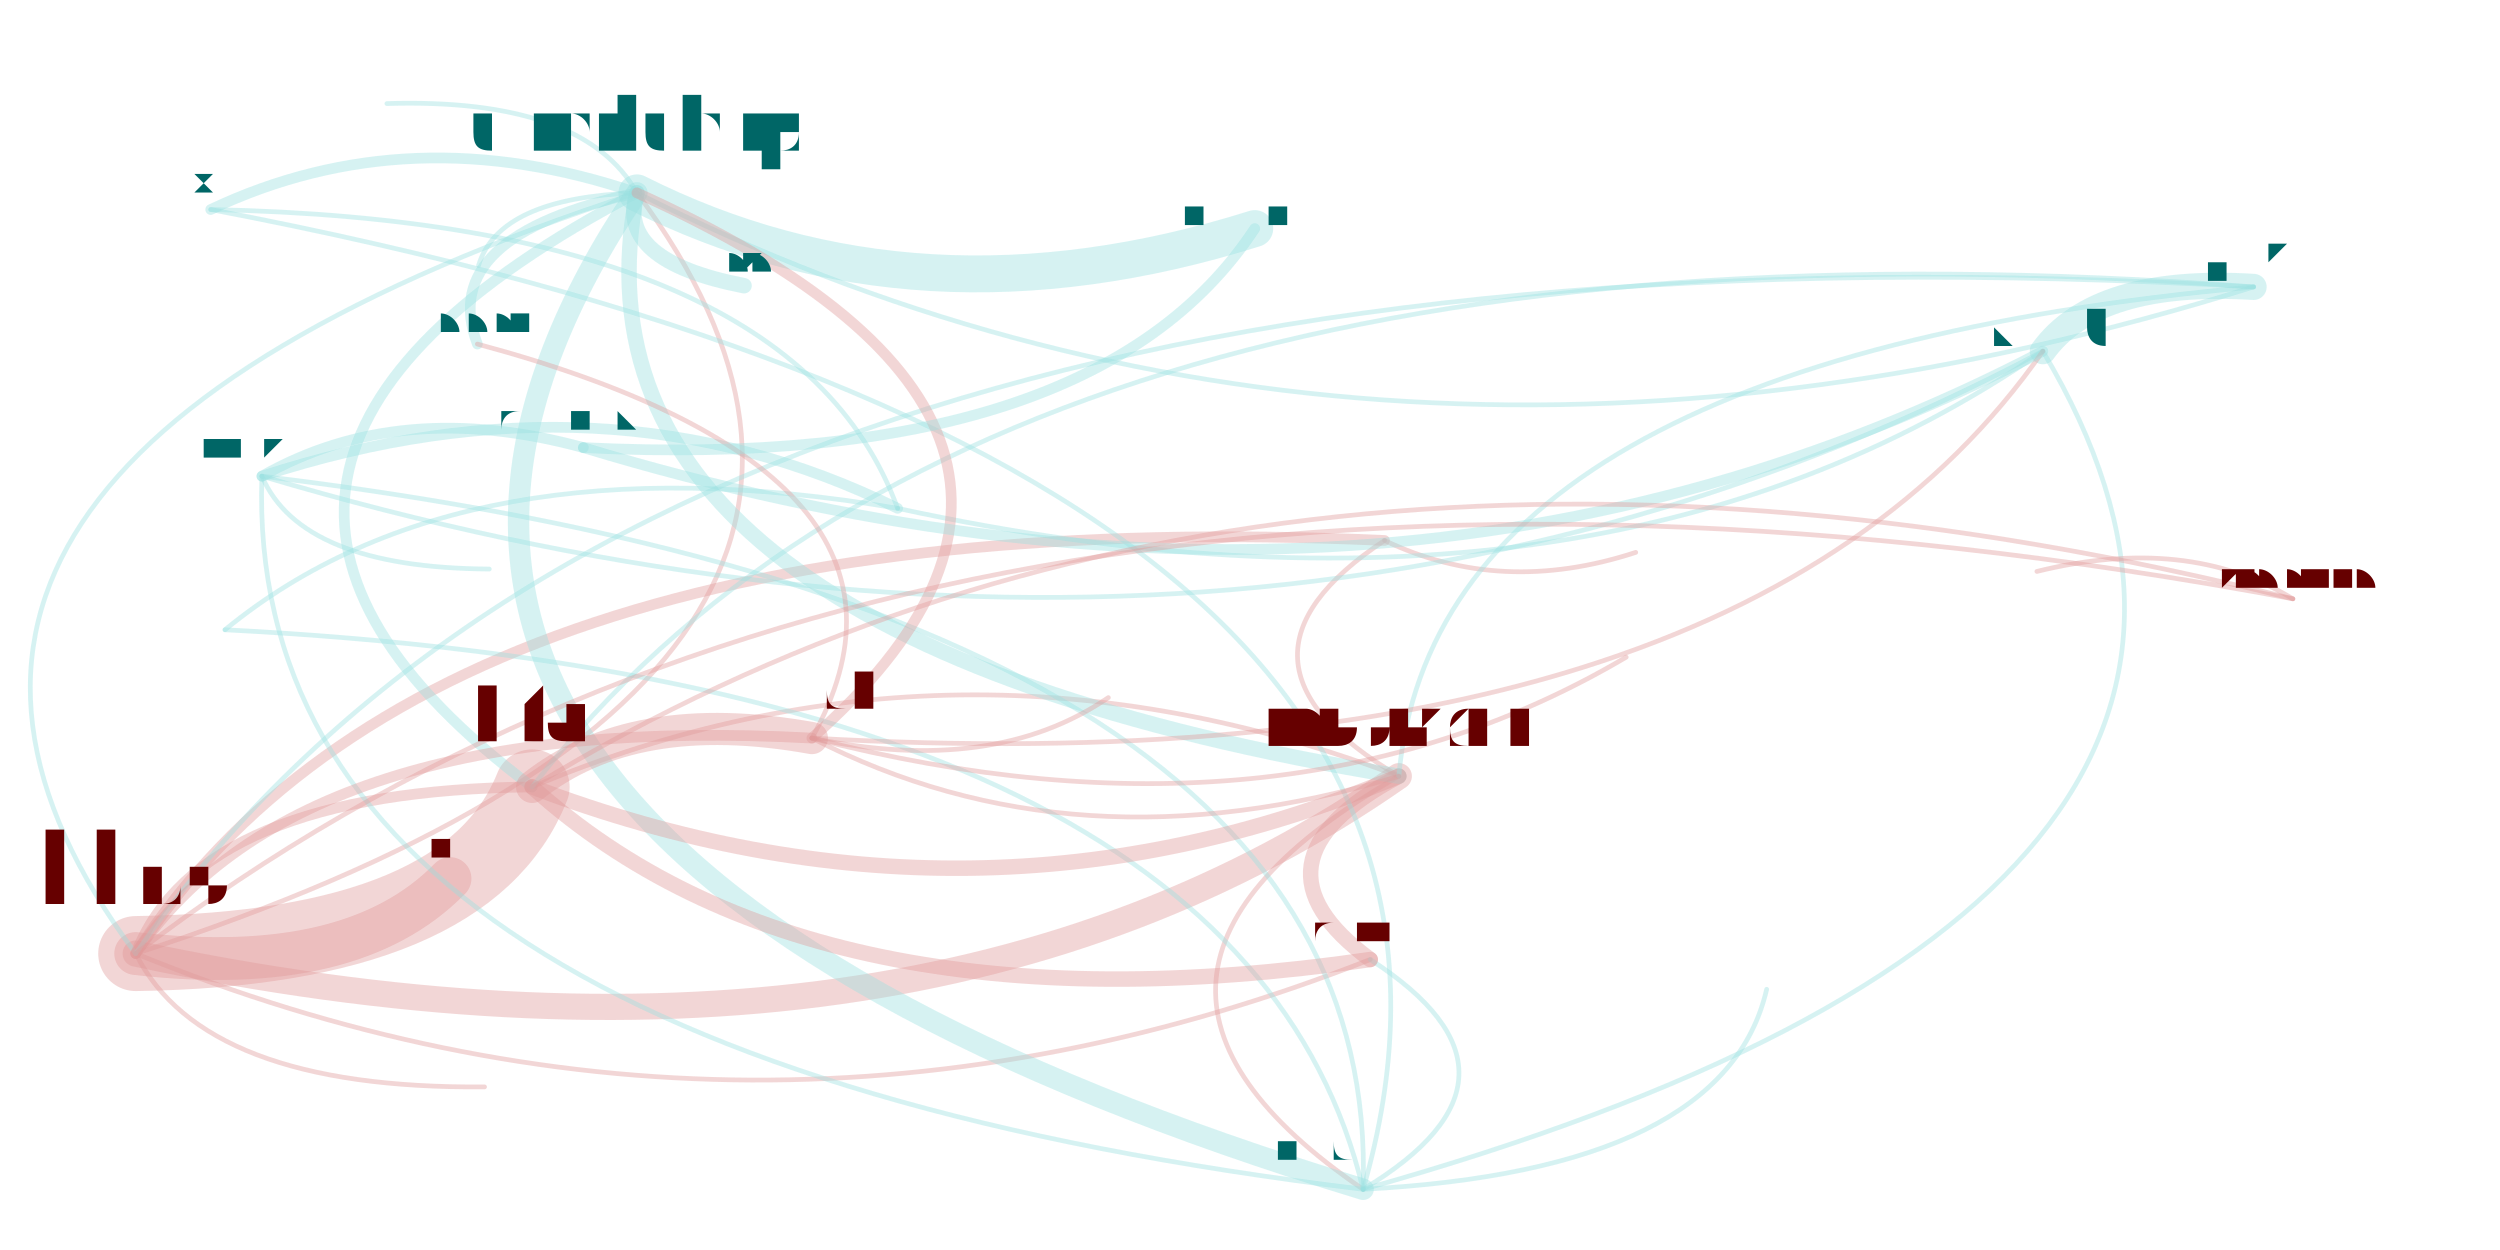
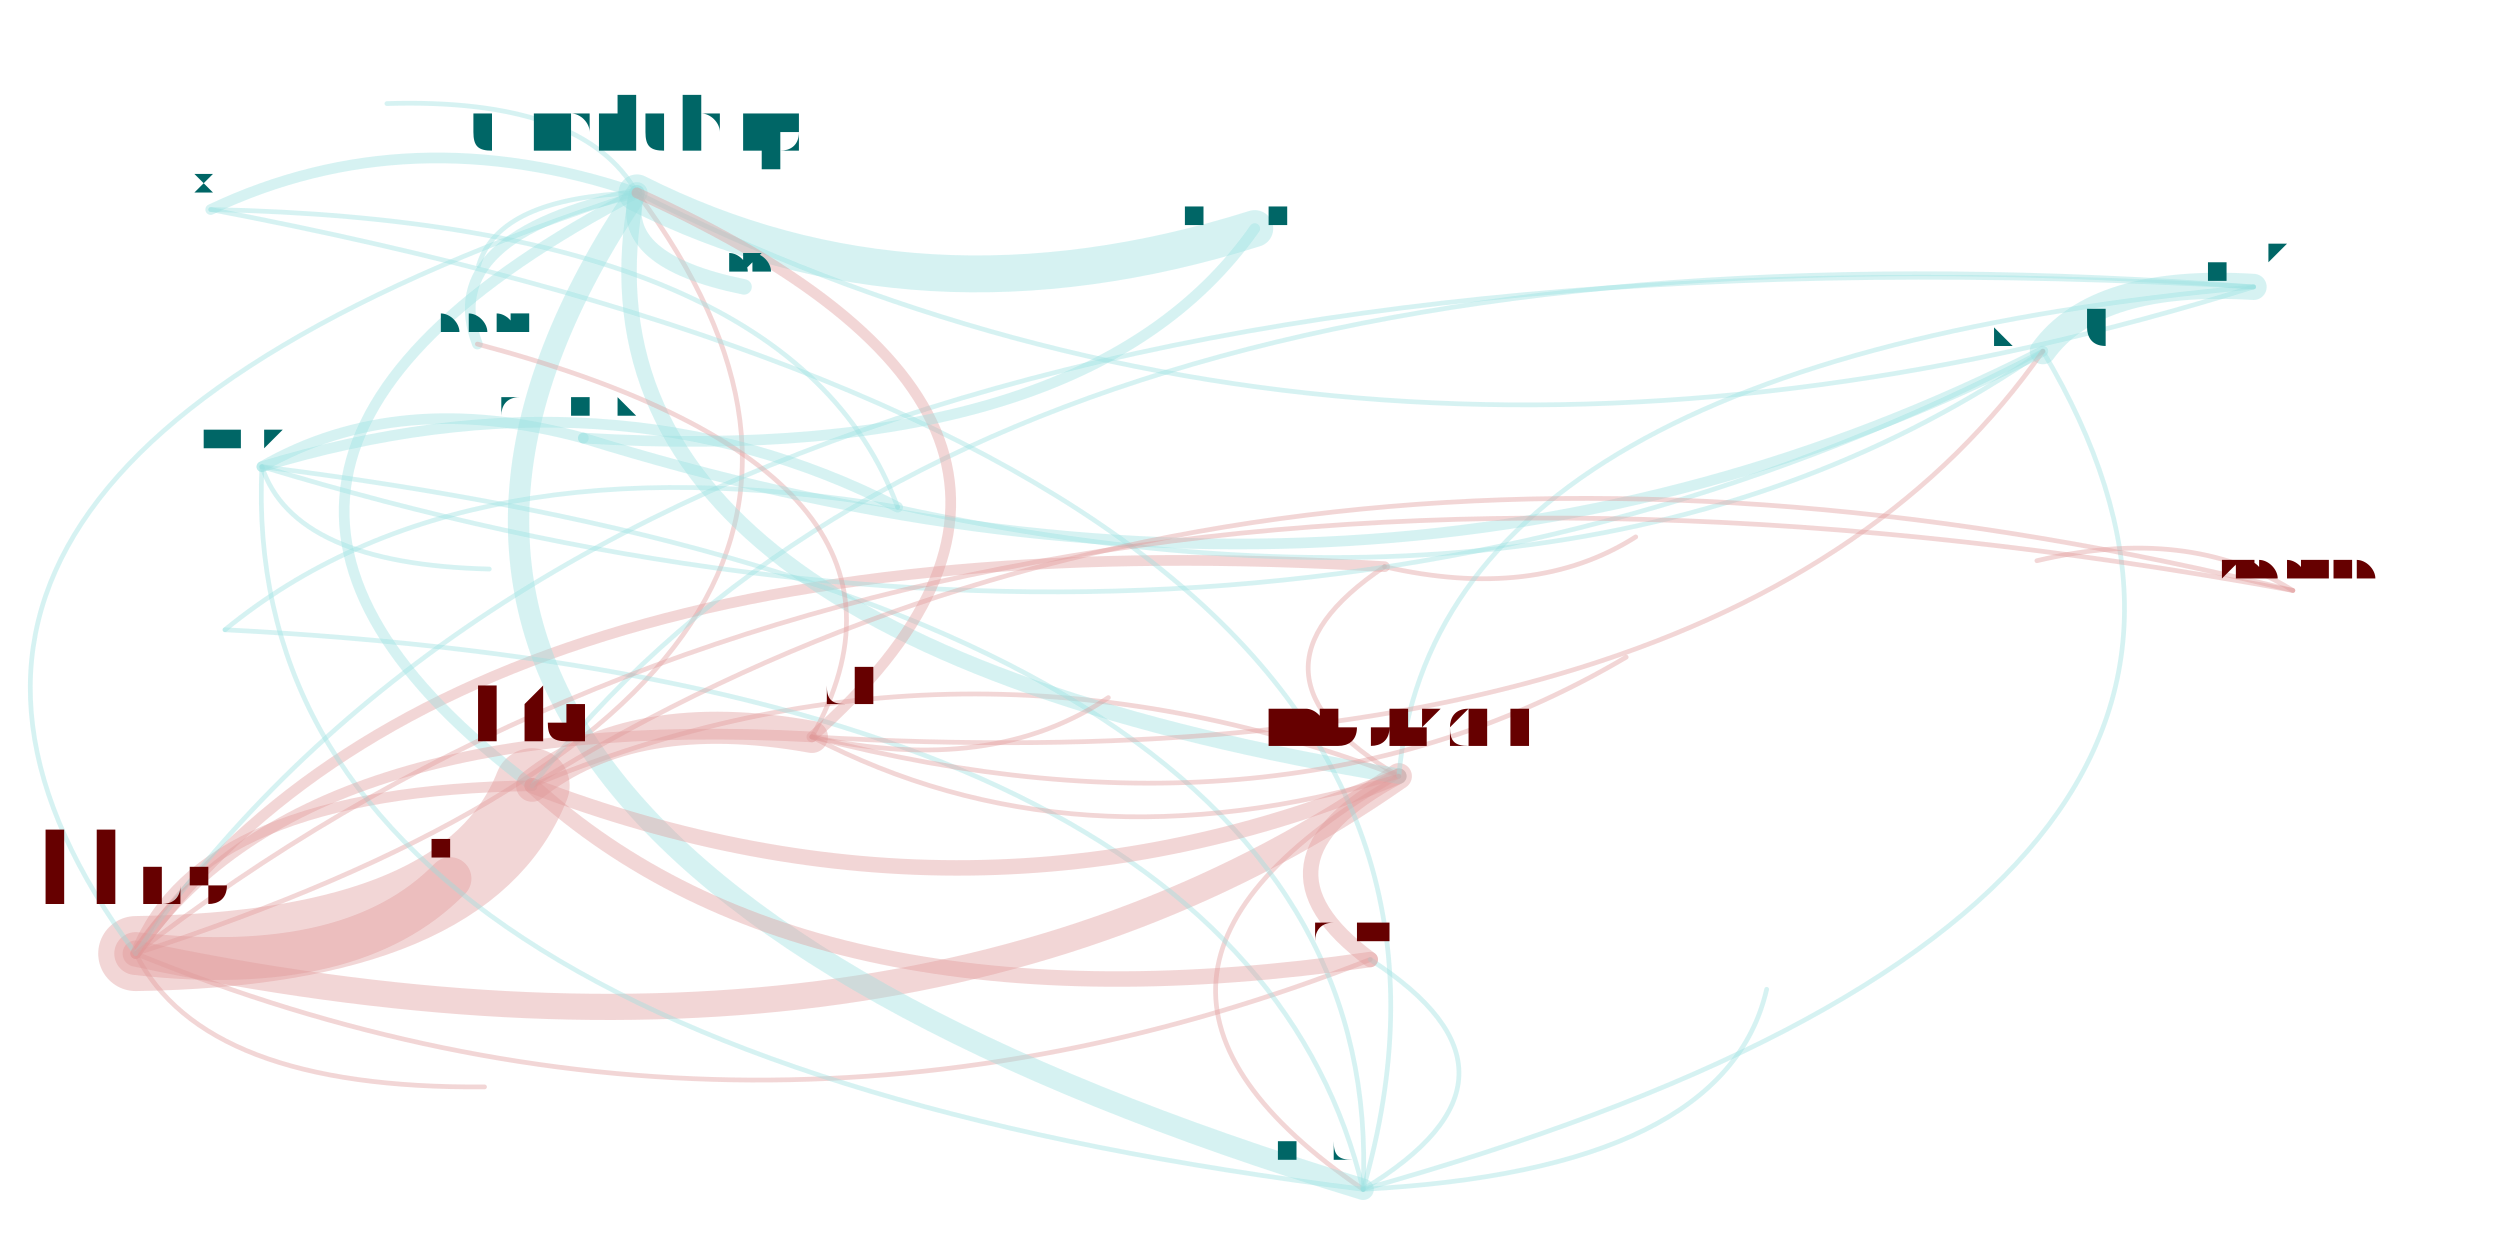
<svg xmlns="http://www.w3.org/2000/svg" width="4000" height="2000" viewBox="-0.025 -0.025 2.05 1.05">
  <style>
    path {
      fill: none;
      stroke-linecap: round;
      stroke-opacity: 0.4;
    }

    text {
      text-anchor: middle;
      alignment-baseline: hanging;
    }
  </style>
  <g opacity="0.4">
-     <path d="M1.113 0.429 Q0.311 0.393 0.064 0.776" stroke="hsl(0.0,100%,35%)" stroke-width="0.009" />
-     <path d="M1.113 0.429 Q0.961 0.530 1.125 0.627" stroke="hsl(0.0,100%,35%)" stroke-width="0.004" />
-     <path d="M1.113 0.429 Q1.211 0.476 1.324 0.439" stroke="hsl(0.0,100%,35%)" stroke-width="0.004" />
-     <path d="M0.064 0.776 Q0.343 0.772 0.397 0.636" stroke="hsl(0.0,100%,35%)" stroke-width="0.063" />
+     <path d="M1.113 0.451 Q0.329 0.404 0.064 0.776" stroke="hsl(0.0,100%,35%)" stroke-width="0.009" />
+     <path d="M1.113 0.451 Q0.979 0.541 1.125 0.627" stroke="hsl(0.0,100%,35%)" stroke-width="0.004" />
+     <path d="M1.113 0.451 Q1.239 0.480 1.324 0.426" stroke="hsl(0.0,100%,35%)" stroke-width="0.004" />
+     <path d="M0.064 0.776 Q0.343 0.772 0.397 0.635" stroke="hsl(0.0,100%,35%)" stroke-width="0.063" />
    <path d="M0.064 0.776 Q0.246 0.797 0.328 0.713" stroke="hsl(0.0,100%,35%)" stroke-width="0.036" />
    <path d="M0.064 0.776 Q0.714 0.914 1.125 0.627" stroke="hsl(0.0,100%,35%)" stroke-width="0.022" />
    <path d="M0.064 0.776 Q0.579 0.986 1.101 0.781" stroke="hsl(0.0,100%,35%)" stroke-width="0.004" />
    <path d="M0.064 0.776 Q0.786 0.541 0.485 0.137" stroke="hsl(0.0,100%,35%)" stroke-width="0.004" />
    <path d="M0.064 0.776 Q0.121 0.890 0.357 0.888" stroke="hsl(0.0,100%,35%)" stroke-width="0.004" />
    <path d="M1.125 0.627 Q0.990 0.699 1.101 0.781" stroke="hsl(0.0,100%,35%)" stroke-width="0.013" />
-     <path d="M1.125 0.627 Q0.754 0.486 0.397 0.636" stroke="hsl(0.0,100%,35%)" stroke-width="0.004" />
+     <path d="M1.125 0.627 Q0.755 0.485 0.397 0.635" stroke="hsl(0.0,100%,35%)" stroke-width="0.004" />
    <path d="M1.125 0.627 Q0.833 0.795 1.095 0.974" stroke="hsl(0.0,100%,35%)" stroke-width="0.004" />
    <path d="M0.485 0.137 Q0.369 0.141 0.352 0.198" stroke="hsl(180.0,100%,35%)" stroke-width="0.004" />
    <path d="M0.485 0.137 Q0.120 0.677 1.095 0.974" stroke="hsl(180.0,100%,35%)" stroke-width="0.018" />
    <path d="M0.485 0.137 Q0.721 0.256 1.004 0.167" stroke="hsl(180.0,100%,35%)" stroke-width="0.031" />
    <path d="M0.485 0.137 Q0.413 0.510 1.125 0.627" stroke="hsl(180.0,100%,35%)" stroke-width="0.013" />
    <path d="M0.485 0.137 Q0.440 0.057 0.275 0.062" stroke="hsl(180.0,100%,35%)" stroke-width="0.004" />
-     <path d="M0.485 0.137 Q0.042 0.369 0.397 0.636" stroke="hsl(180.0,100%,35%)" stroke-width="0.009" />
+     <path d="M0.485 0.137 Q0.042 0.368 0.397 0.635" stroke="hsl(180.0,100%,35%)" stroke-width="0.009" />
    <path d="M0.485 0.137 Q-0.237 0.372 0.064 0.776" stroke="hsl(180.0,100%,35%)" stroke-width="0.004" />
    <path d="M0.485 0.137 Q0.294 0.072 0.127 0.151" stroke="hsl(180.0,100%,35%)" stroke-width="0.009" />
-     <path d="M0.485 0.137 Q0.467 0.194 0.575 0.215" stroke="hsl(180.0,100%,35%)" stroke-width="0.013" />
+     <path d="M0.485 0.137 Q0.467 0.194 0.575 0.216" stroke="hsl(180.0,100%,35%)" stroke-width="0.013" />
    <path d="M0.485 0.137 Q0.316 0.173 0.351 0.264" stroke="hsl(180.0,100%,35%)" stroke-width="0.009" />
    <path d="M0.485 0.137 Q1.101 0.448 1.843 0.216" stroke="hsl(180.0,100%,35%)" stroke-width="0.004" />
    <path d="M1.095 0.974 Q0.993 0.548 0.139 0.504" stroke="hsl(180.0,100%,35%)" stroke-width="0.004" />
    <path d="M1.095 0.974 Q1.270 0.369 0.127 0.151" stroke="hsl(180.0,100%,35%)" stroke-width="0.004" />
-     <path d="M1.095 0.974 Q1.112 0.489 0.170 0.375" stroke="hsl(180.0,100%,35%)" stroke-width="0.004" />
+     <path d="M1.095 0.974 Q1.118 0.486 0.170 0.367" stroke="hsl(180.0,100%,35%)" stroke-width="0.004" />
    <path d="M1.095 0.974 Q1.944 0.736 1.666 0.270" stroke="hsl(180.0,100%,35%)" stroke-width="0.004" />
    <path d="M1.095 0.974 Q1.399 0.958 1.434 0.806" stroke="hsl(180.0,100%,35%)" stroke-width="0.004" />
    <path d="M1.095 0.974 Q1.253 0.879 1.101 0.781" stroke="hsl(180.0,100%,35%)" stroke-width="0.004" />
-     <path d="M0.397 0.636 Q0.118 0.639 0.064 0.776" stroke="hsl(0.0,100%,35%)" stroke-width="0.009" />
-     <path d="M0.397 0.636 Q0.768 0.777 1.125 0.627" stroke="hsl(0.0,100%,35%)" stroke-width="0.013" />
-     <path d="M0.397 0.636 Q0.633 0.849 1.101 0.781" stroke="hsl(0.0,100%,35%)" stroke-width="0.013" />
-     <path d="M1.843 0.216 Q0.784 0.137 0.397 0.636" stroke="hsl(180.0,100%,35%)" stroke-width="0.004" />
+     <path d="M0.397 0.635 Q0.118 0.639 0.064 0.776" stroke="hsl(0.0,100%,35%)" stroke-width="0.009" />
+     <path d="M0.397 0.635 Q0.768 0.777 1.125 0.627" stroke="hsl(0.0,100%,35%)" stroke-width="0.013" />
+     <path d="M0.397 0.635 Q0.632 0.849 1.101 0.781" stroke="hsl(0.0,100%,35%)" stroke-width="0.013" />
+     <path d="M1.843 0.216 Q0.785 0.136 0.397 0.635" stroke="hsl(180.0,100%,35%)" stroke-width="0.004" />
    <path d="M1.843 0.216 Q1.711 0.208 1.666 0.270" stroke="hsl(180.0,100%,35%)" stroke-width="0.022" />
    <path d="M1.843 0.216 Q0.506 0.140 0.064 0.776" stroke="hsl(180.0,100%,35%)" stroke-width="0.004" />
    <path d="M1.843 0.216 Q1.156 0.278 1.125 0.627" stroke="hsl(180.0,100%,35%)" stroke-width="0.004" />
-     <path d="M0.704 0.402 Q0.339 0.340 0.139 0.504" stroke="hsl(180.0,100%,35%)" stroke-width="0.004" />
-     <path d="M0.704 0.402 Q0.459 0.281 0.170 0.375" stroke="hsl(180.0,100%,35%)" stroke-width="0.009" />
-     <path d="M0.704 0.402 Q0.616 0.161 0.127 0.151" stroke="hsl(180.0,100%,35%)" stroke-width="0.004" />
-     <path d="M0.704 0.402 Q1.290 0.529 1.666 0.270" stroke="hsl(180.0,100%,35%)" stroke-width="0.004" />
-     <path d="M0.170 0.375 Q1.001 0.622 1.666 0.270" stroke="hsl(180.0,100%,35%)" stroke-width="0.004" />
-     <path d="M0.170 0.375 Q0.203 0.452 0.361 0.453" stroke="hsl(180.0,100%,35%)" stroke-width="0.004" />
-     <path d="M0.170 0.375 Q0.153 0.860 1.095 0.974" stroke="hsl(180.0,100%,35%)" stroke-width="0.004" />
-     <path d="M0.632 0.595 Q0.482 0.568 0.397 0.636" stroke="hsl(0.0,100%,35%)" stroke-width="0.027" />
-     <path d="M0.632 0.595 Q1.028 0.697 1.316 0.527" stroke="hsl(0.0,100%,35%)" stroke-width="0.004" />
-     <path d="M0.632 0.595 Q1.409 0.639 1.666 0.270" stroke="hsl(0.0,100%,35%)" stroke-width="0.004" />
-     <path d="M0.632 0.595 Q0.784 0.627 0.881 0.561" stroke="hsl(0.0,100%,35%)" stroke-width="0.004" />
-     <path d="M0.632 0.595 Q0.203 0.572 0.064 0.776" stroke="hsl(0.0,100%,35%)" stroke-width="0.009" />
-     <path d="M0.632 0.595 Q0.853 0.709 1.125 0.627" stroke="hsl(0.0,100%,35%)" stroke-width="0.004" />
-     <path d="M0.632 0.595 Q0.925 0.336 0.485 0.137" stroke="hsl(0.0,100%,35%)" stroke-width="0.009" />
-     <path d="M0.632 0.595 Q0.756 0.373 0.351 0.264" stroke="hsl(0.0,100%,35%)" stroke-width="0.004" />
-     <path d="M0.440 0.351 Q0.286 0.309 0.170 0.375" stroke="hsl(180.0,100%,35%)" stroke-width="0.009" />
-     <path d="M0.440 0.351 Q1.117 0.556 1.666 0.270" stroke="hsl(180.0,100%,35%)" stroke-width="0.009" />
-     <path d="M0.440 0.351 Q0.869 0.372 1.004 0.167" stroke="hsl(180.0,100%,35%)" stroke-width="0.009" />
-     <path d="M1.876 0.478 Q1.011 0.261 0.397 0.636" stroke="hsl(0.0,100%,35%)" stroke-width="0.004" />
-     <path d="M1.876 0.478 Q0.732 0.265 0.064 0.776" stroke="hsl(0.0,100%,35%)" stroke-width="0.004" />
-     <path d="M1.876 0.478 Q1.787 0.424 1.661 0.455" stroke="hsl(0.0,100%,35%)" stroke-width="0.004" />
+     <path d="M0.704 0.401 Q0.339 0.340 0.139 0.504" stroke="hsl(180.0,100%,35%)" stroke-width="0.004" />
+     <path d="M0.704 0.401 Q0.464 0.278 0.170 0.367" stroke="hsl(180.0,100%,35%)" stroke-width="0.009" />
+     <path d="M0.704 0.401 Q0.616 0.161 0.127 0.151" stroke="hsl(180.0,100%,35%)" stroke-width="0.004" />
+     <path d="M0.704 0.401 Q1.290 0.529 1.666 0.270" stroke="hsl(180.0,100%,35%)" stroke-width="0.004" />
+     <path d="M0.170 0.367 Q0.996 0.618 1.666 0.270" stroke="hsl(180.0,100%,35%)" stroke-width="0.004" />
+     <path d="M0.170 0.367 Q0.197 0.449 0.361 0.453" stroke="hsl(180.0,100%,35%)" stroke-width="0.004" />
+     <path d="M0.170 0.367 Q0.147 0.856 1.095 0.974" stroke="hsl(180.0,100%,35%)" stroke-width="0.004" />
+     <path d="M0.632 0.594 Q0.482 0.567 0.397 0.635" stroke="hsl(0.0,100%,35%)" stroke-width="0.027" />
+     <path d="M0.632 0.594 Q1.028 0.697 1.316 0.527" stroke="hsl(0.0,100%,35%)" stroke-width="0.004" />
+     <path d="M0.632 0.594 Q1.408 0.639 1.666 0.270" stroke="hsl(0.0,100%,35%)" stroke-width="0.004" />
+     <path d="M0.632 0.594 Q0.783 0.627 0.881 0.561" stroke="hsl(0.0,100%,35%)" stroke-width="0.004" />
+     <path d="M0.632 0.594 Q0.202 0.571 0.064 0.776" stroke="hsl(0.0,100%,35%)" stroke-width="0.009" />
+     <path d="M0.632 0.594 Q0.852 0.709 1.125 0.627" stroke="hsl(0.0,100%,35%)" stroke-width="0.004" />
+     <path d="M0.632 0.594 Q0.924 0.336 0.485 0.137" stroke="hsl(0.0,100%,35%)" stroke-width="0.009" />
+     <path d="M0.632 0.594 Q0.756 0.372 0.351 0.264" stroke="hsl(0.0,100%,35%)" stroke-width="0.004" />
+     <path d="M0.440 0.343 Q0.285 0.301 0.170 0.367" stroke="hsl(180.0,100%,35%)" stroke-width="0.009" />
+     <path d="M0.440 0.343 Q1.111 0.552 1.666 0.270" stroke="hsl(180.0,100%,35%)" stroke-width="0.009" />
+     <path d="M0.440 0.343 Q0.863 0.368 1.004 0.167" stroke="hsl(180.0,100%,35%)" stroke-width="0.009" />
+     <path d="M1.876 0.471 Q1.005 0.257 0.397 0.635" stroke="hsl(0.0,100%,35%)" stroke-width="0.004" />
+     <path d="M1.876 0.471 Q0.726 0.261 0.064 0.776" stroke="hsl(0.0,100%,35%)" stroke-width="0.004" />
+     <path d="M1.876 0.471 Q1.788 0.416 1.661 0.446" stroke="hsl(0.0,100%,35%)" stroke-width="0.004" />
  </g>
-   <text x="1.113" y="0.416" font-size="0.026" fill="hsl(0.0,100%,20%)">aheggestad</text>
+   <text x="1.113" y="0.438" font-size="0.026" fill="hsl(0.0,100%,20%)">aheggestad</text>
  <text x="0.064" y="0.736" font-size="0.081" fill="hsl(0.0,100%,20%)">hbos</text>
  <text x="1.125" y="0.599" font-size="0.056" fill="hsl(0.0,100%,20%)">mbonadei</text>
-   <text x="1.324" y="0.432" font-size="0.013" fill="hsl(0.0,100%,20%)">tommi</text>
+   <text x="1.324" y="0.419" font-size="0.013" fill="hsl(0.0,100%,20%)">tommi</text>
  <text x="0.485" y="0.101" font-size="0.071" fill="hsl(180.0,100%,20%)">danilchap</text>
  <text x="0.352" y="0.192" font-size="0.013" fill="hsl(180.0,100%,20%)">terelius</text>
  <text x="1.095" y="0.952" font-size="0.045" fill="hsl(180.0,100%,20%)">jleconte</text>
  <text x="1.004" y="0.148" font-size="0.039" fill="hsl(180.0,100%,20%)">philipel</text>
  <text x="0.275" y="0.056" font-size="0.013" fill="hsl(180.0,100%,20%)">henrika</text>
-   <text x="0.397" y="0.599" font-size="0.074" fill="hsl(0.0,100%,20%)">hta</text>
+   <text x="0.397" y="0.598" font-size="0.074" fill="hsl(0.0,100%,20%)">hta</text>
  <text x="0.127" y="0.138" font-size="0.026" fill="hsl(180.0,100%,20%)">jakobi</text>
  <text x="0.575" y="0.204" font-size="0.022" fill="hsl(180.0,100%,20%)">saza</text>
  <text x="0.351" y="0.252" font-size="0.022" fill="hsl(180.0,100%,20%)">titovartem</text>
  <text x="1.843" y="0.197" font-size="0.039" fill="hsl(180.0,100%,20%)">perkj</text>
-   <text x="0.704" y="0.388" font-size="0.029" fill="hsl(180.0,100%,20%)">dwtan</text>
+   <text x="0.704" y="0.387" font-size="0.029" fill="hsl(180.0,100%,20%)">dwtan</text>
  <text x="0.139" y="0.495" font-size="0.018" fill="hsl(180.0,100%,20%)">marpan</text>
-   <text x="0.170" y="0.356" font-size="0.037" fill="hsl(180.0,100%,20%)">ssilkin</text>
+   <text x="0.170" y="0.349" font-size="0.037" fill="hsl(180.0,100%,20%)">ssilkin</text>
  <text x="1.666" y="0.249" font-size="0.043" fill="hsl(180.0,100%,20%)">sprang</text>
  <text x="0.328" y="0.695" font-size="0.037" fill="hsl(0.0,100%,20%)">eshr</text>
  <text x="1.101" y="0.763" font-size="0.037" fill="hsl(0.0,100%,20%)">jansson</text>
  <text x="0.357" y="0.881" font-size="0.013" fill="hsl(0.0,100%,20%)">peterhanspers</text>
  <text x="1.434" y="0.799" font-size="0.013" fill="hsl(180.0,100%,20%)">manashi</text>
-   <text x="0.632" y="0.570" font-size="0.05" fill="hsl(0.0,100%,20%)">phancke</text>
+   <text x="0.632" y="0.569" font-size="0.05" fill="hsl(0.0,100%,20%)">phancke</text>
  <text x="1.316" y="0.520" font-size="0.013" fill="hsl(0.0,100%,20%)">kron</text>
  <text x="0.881" y="0.554" font-size="0.013" fill="hsl(0.0,100%,20%)">ilnik</text>
-   <text x="0.440" y="0.335" font-size="0.032" fill="hsl(180.0,100%,20%)">qiujiao.wu</text>
+   <text x="0.440" y="0.327" font-size="0.032" fill="hsl(180.0,100%,20%)">qiujiao.wu</text>
  <text x="0.361" y="0.447" font-size="0.013" fill="hsl(180.0,100%,20%)">asapersson</text>
-   <text x="1.876" y="0.467" font-size="0.022" fill="hsl(0.0,100%,20%)">zhaoliang.ma</text>
-   <text x="1.661" y="0.449" font-size="0.013" fill="hsl(0.0,100%,20%)">handellm</text>
+   <text x="1.876" y="0.460" font-size="0.022" fill="hsl(0.0,100%,20%)">zhaoliang.ma</text>
+   <text x="1.661" y="0.440" font-size="0.013" fill="hsl(0.0,100%,20%)">handellm</text>
</svg>
